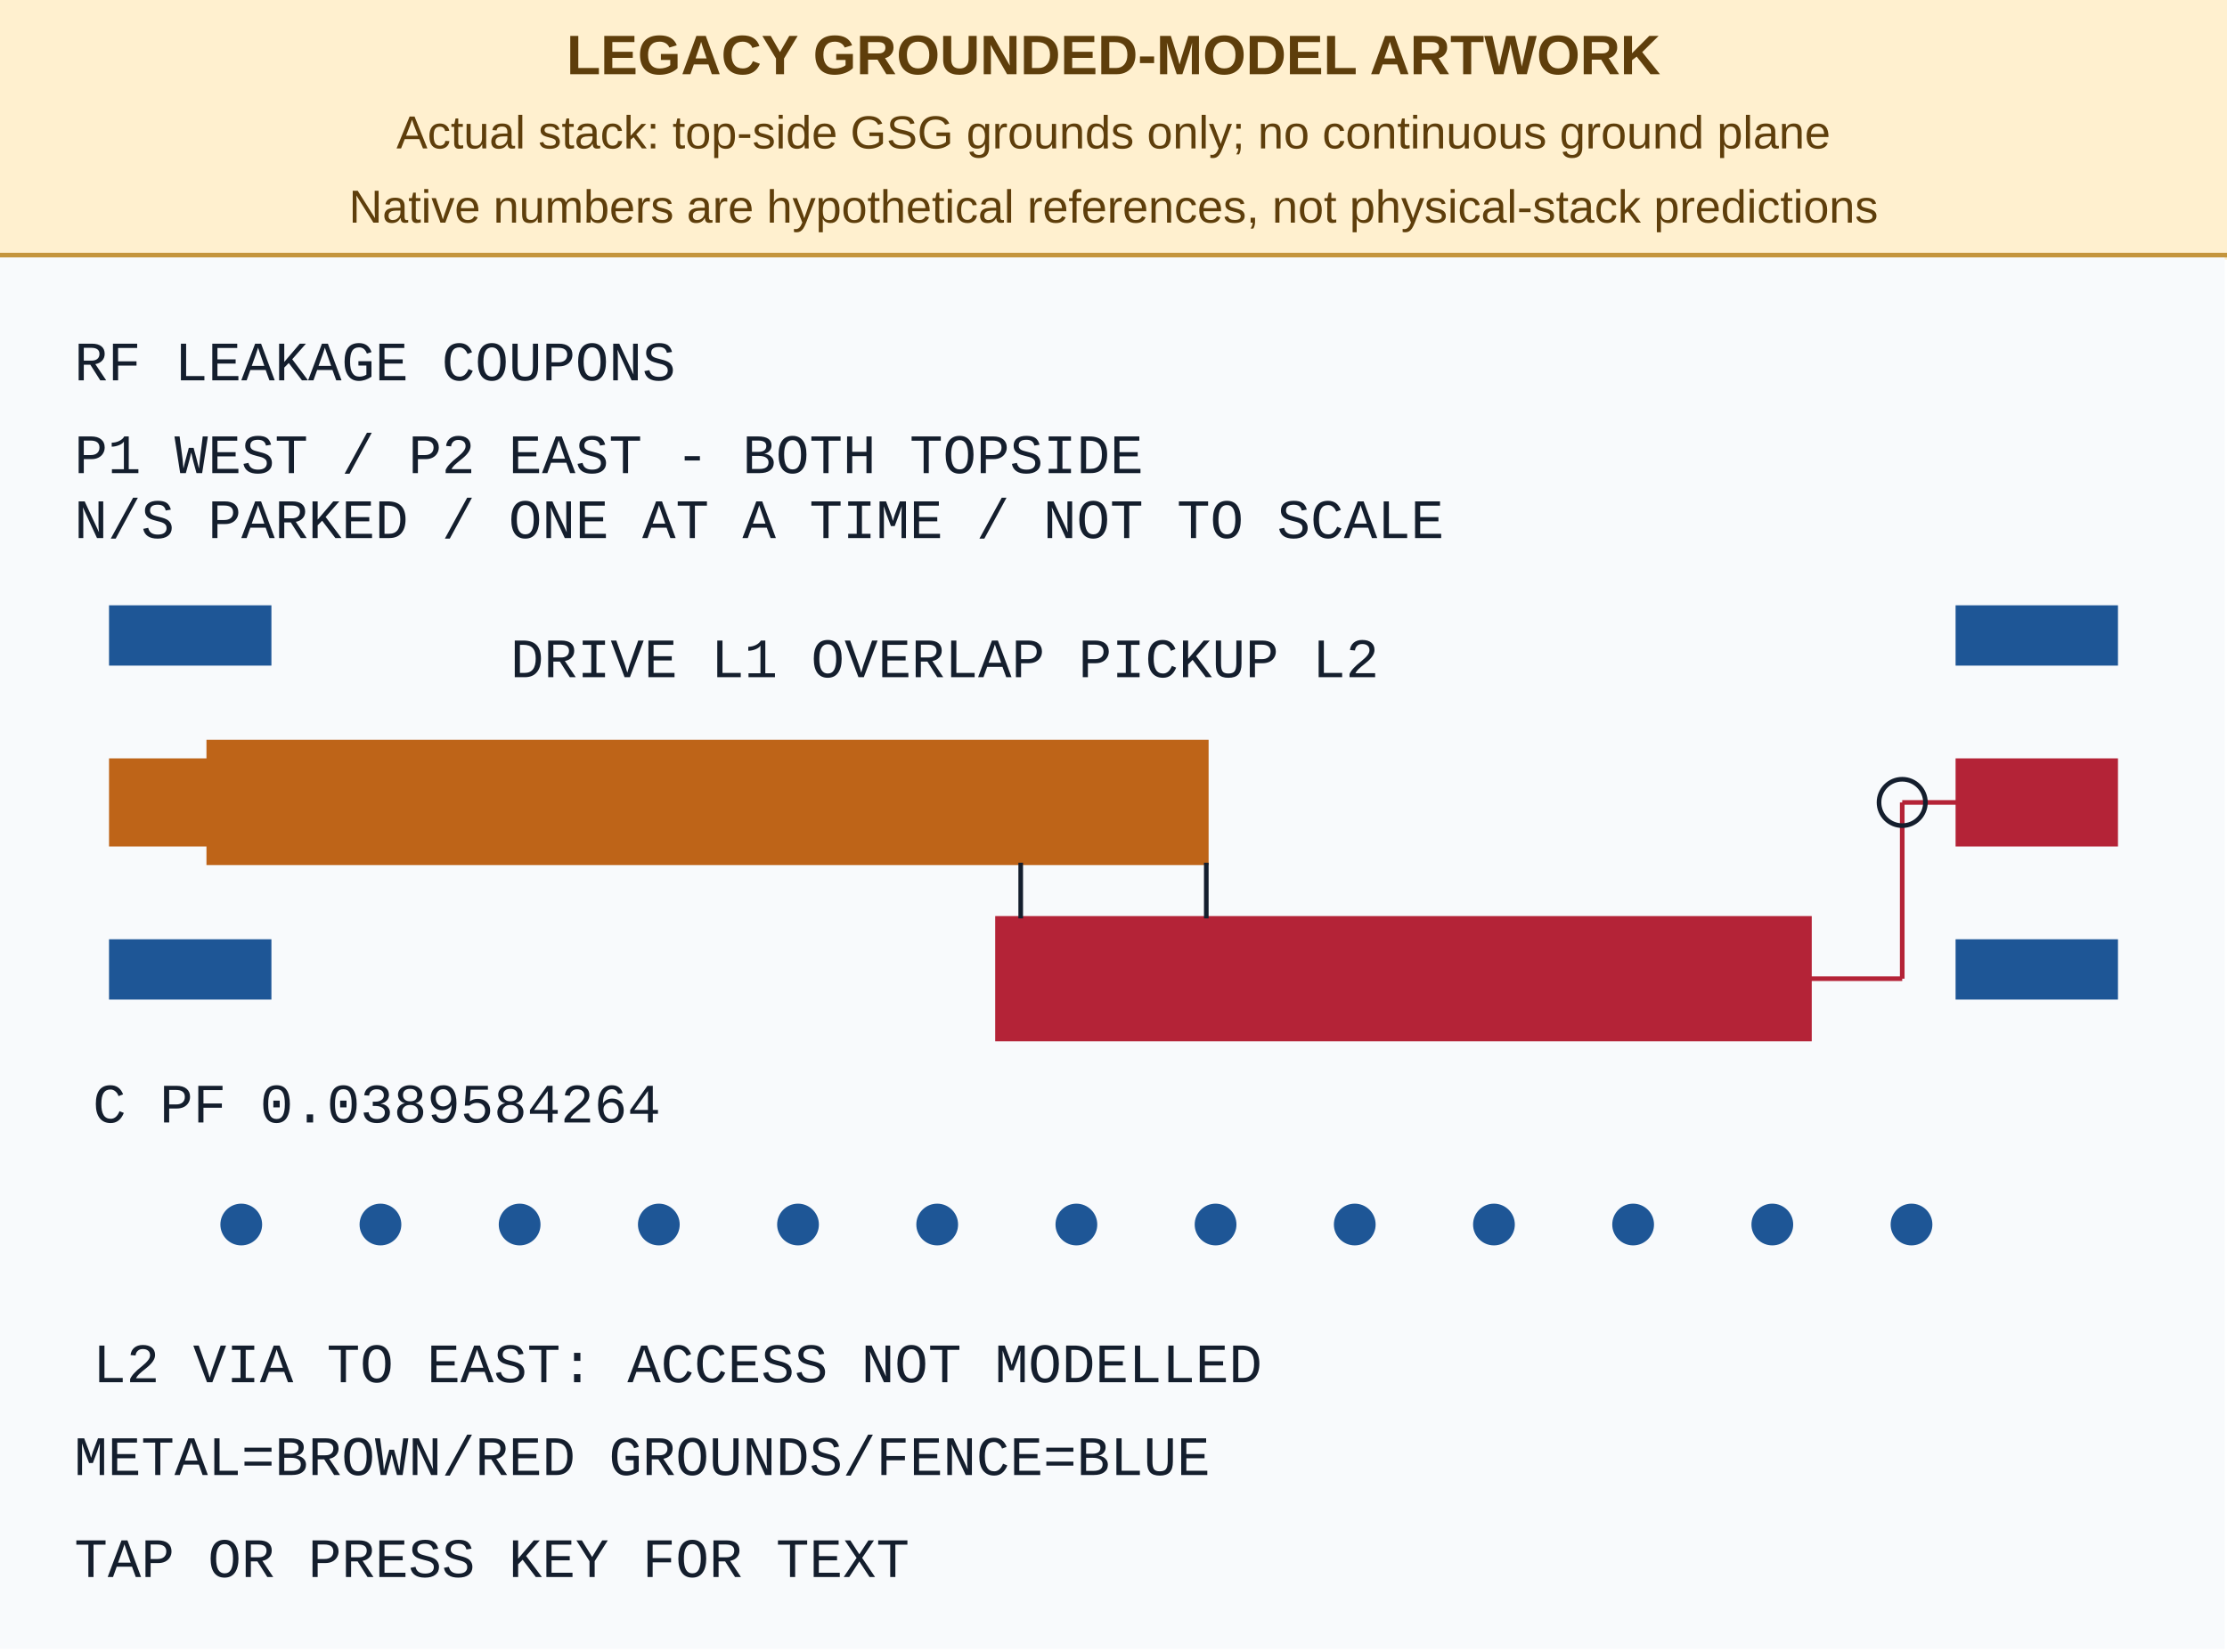
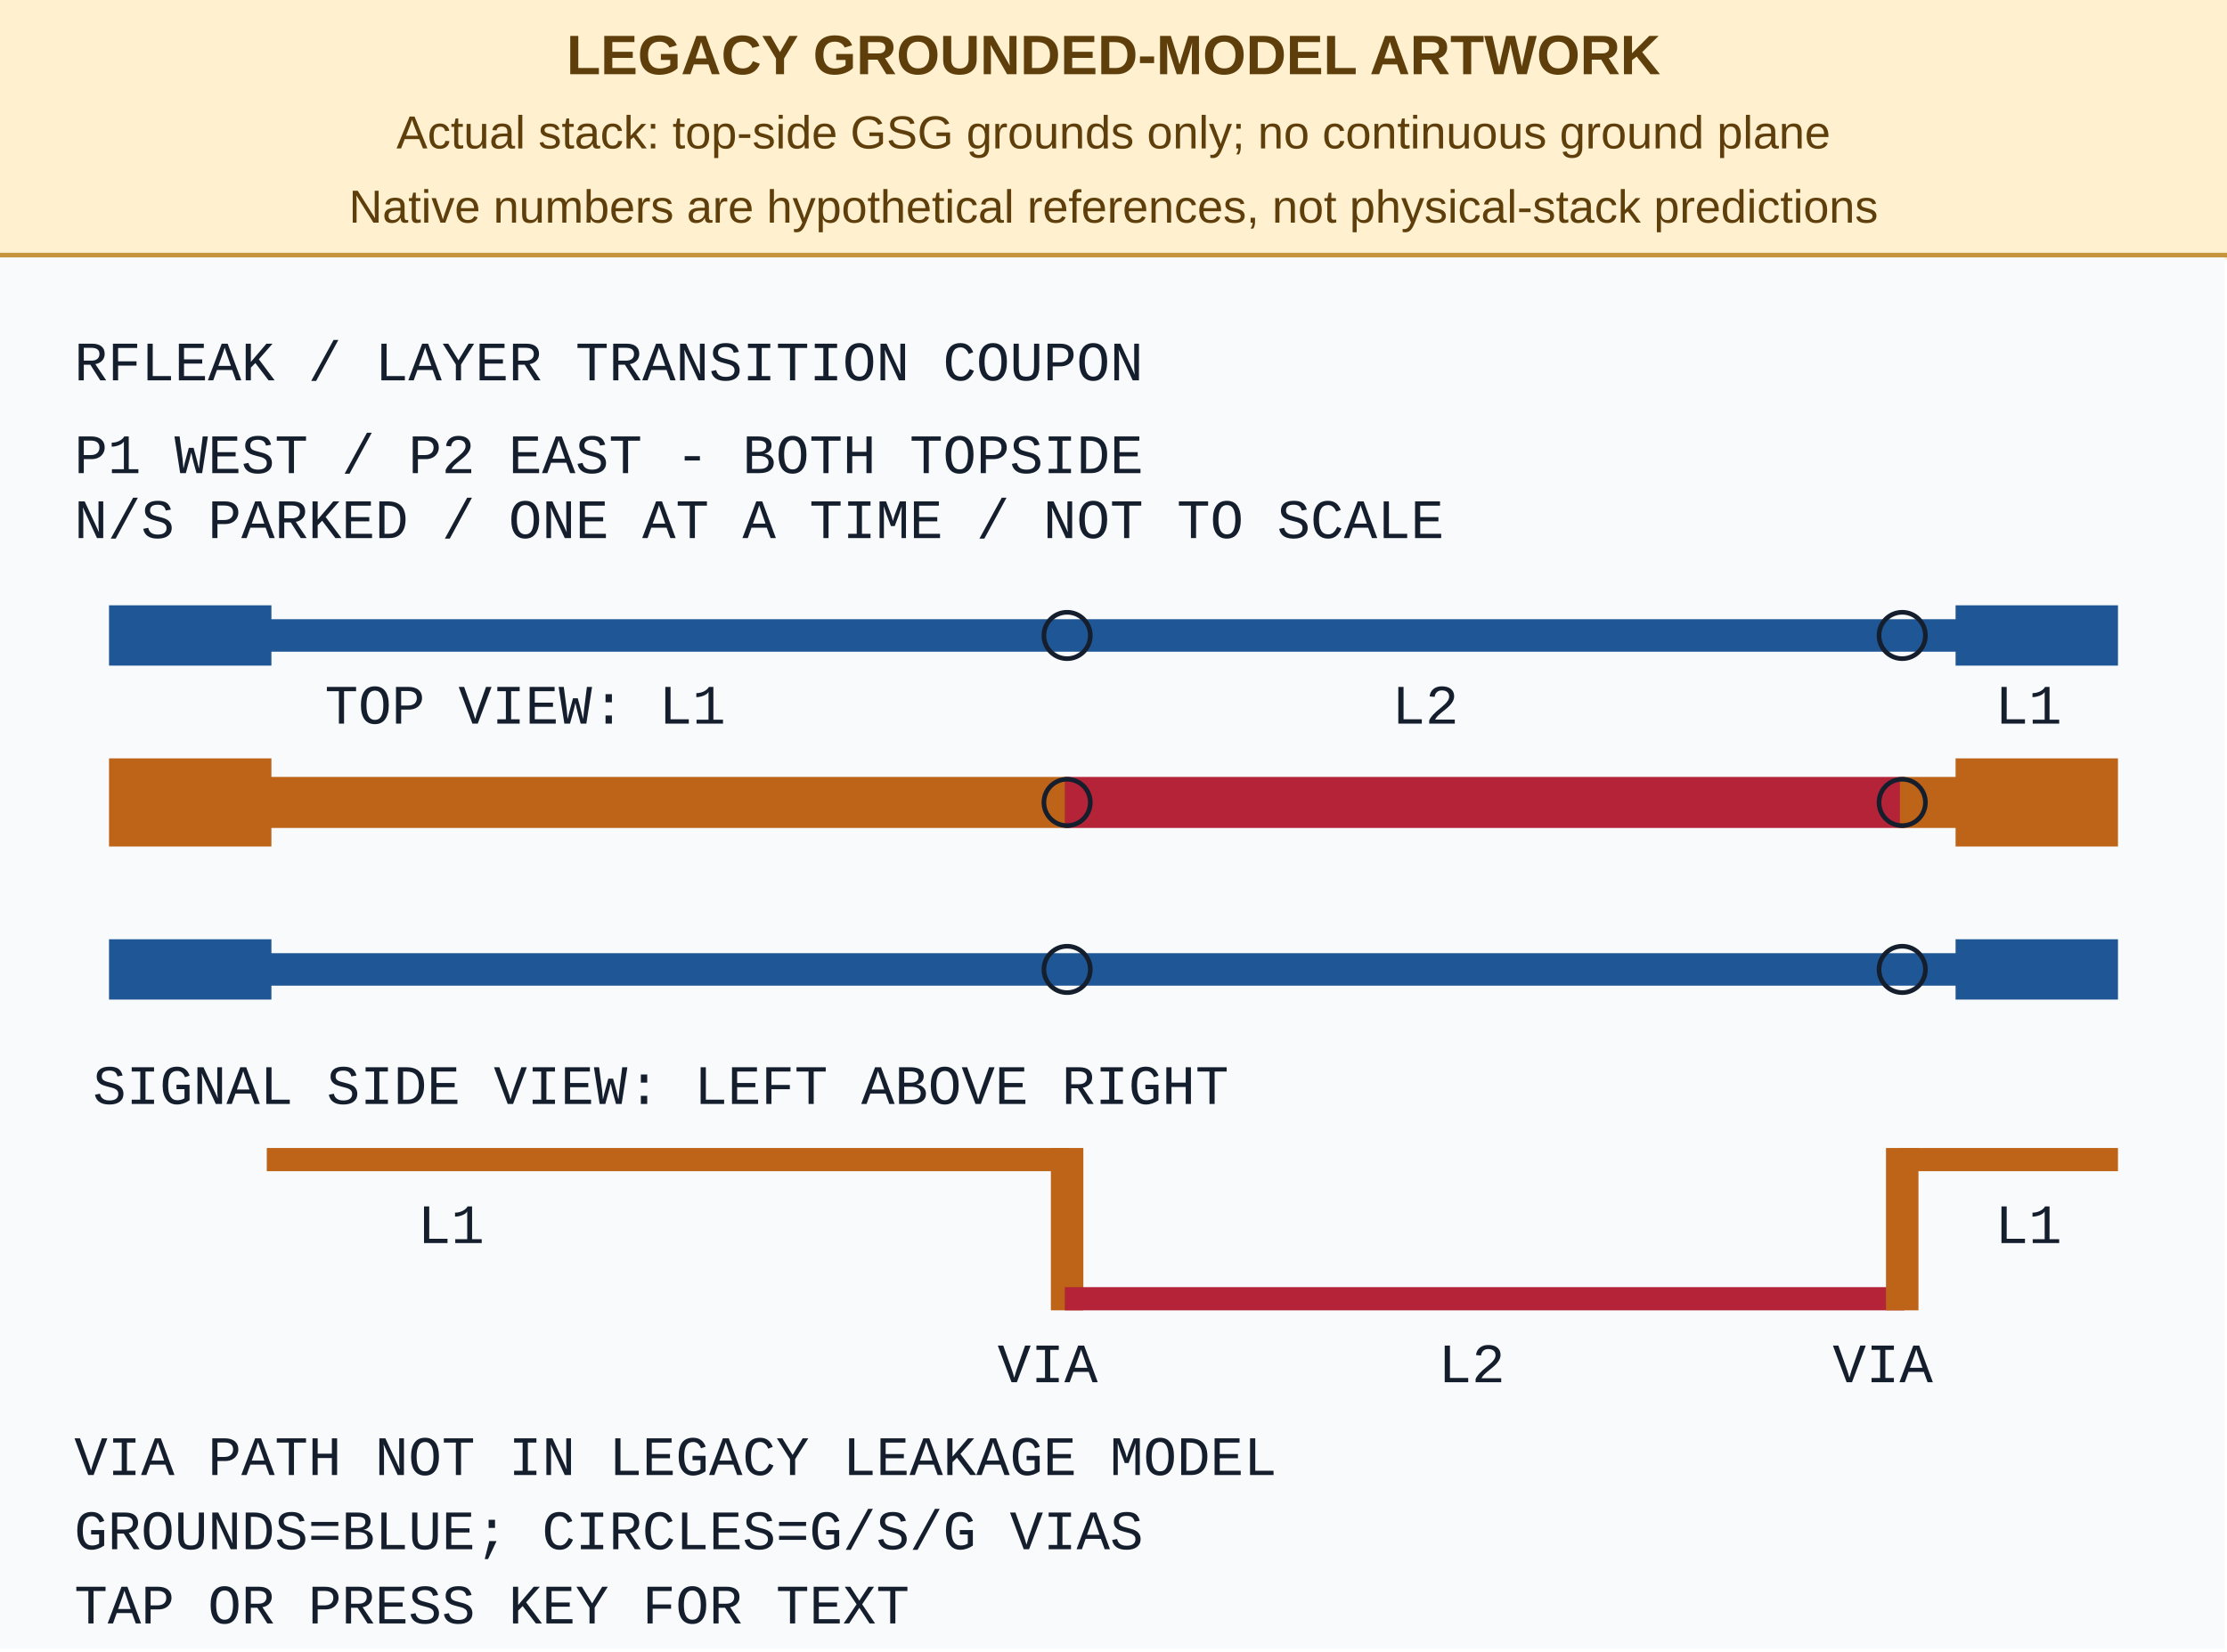
<svg xmlns="http://www.w3.org/2000/svg" width="480" height="356" viewBox="0 0 480 356">
  <rect width="480" height="56" fill="#fff0cf" />
  <path d="M0 55H480" stroke="#c4953d" />
  <text x="240" y="16" text-anchor="middle" fill="#5e3e0b" font-family="Arial,sans-serif" font-size="12" font-weight="bold">LEGACY GROUNDED-MODEL ARTWORK</text>
  <text x="240" y="32" text-anchor="middle" fill="#5e3e0b" font-family="Arial,sans-serif" font-size="10">Actual stack: top-side GSG grounds only; no continuous ground plane</text>
  <text x="240" y="48" text-anchor="middle" fill="#5e3e0b" font-family="Arial,sans-serif" font-size="10">Native numbers are hypothetical references, not physical-stack predictions</text>
  <g transform="translate(0 56)">
    <rect x="0" y="0" width="479" height="299" fill="rgb(248,250,252)" stroke="rgb(248,250,252)" />
-     <text x="16" y="26" fill="rgb(20,30,45)" font-family="Courier New,monospace" font-size="12">RF LEAKAGE COUPONS</text>
+     <text x="16" y="26" fill="rgb(20,30,45)" font-family="Courier New,monospace" font-size="12">RFLEAK / LAYER TRANSITION COUPON</text>
    <text x="16" y="46" fill="rgb(20,30,45)" font-family="Courier New,monospace" font-size="12">P1 WEST / P2 EAST - BOTH TOPSIDE</text>
    <text x="16" y="60" fill="rgb(20,30,45)" font-family="Courier New,monospace" font-size="12">N/S PARKED / ONE AT A TIME / NOT TO SCALE</text>
-     <rect x="45" y="104" width="215" height="26" fill="rgb(190,100,24)" stroke="rgb(190,100,24)" />
+     <rect x="58" y="112" width="172" height="10" fill="rgb(190,100,24)" stroke="rgb(190,100,24)" />
    <rect x="24" y="108" width="34" height="18" fill="rgb(190,100,24)" stroke="rgb(190,100,24)" />
    <rect x="24" y="75" width="34" height="12" fill="rgb(30,86,150)" stroke="rgb(30,86,150)" />
    <rect x="24" y="147" width="34" height="12" fill="rgb(30,86,150)" stroke="rgb(30,86,150)" />
-     <rect x="215" y="142" width="175" height="26" fill="rgb(180,35,55)" stroke="rgb(180,35,55)" />
-     <rect x="422" y="108" width="34" height="18" fill="rgb(180,35,55)" stroke="rgb(180,35,55)" />
+     <rect x="230" y="112" width="180" height="10" fill="rgb(180,35,55)" stroke="rgb(180,35,55)" />
+     <rect x="410" y="112" width="12" height="10" fill="rgb(190,100,24)" stroke="rgb(190,100,24)" />
+     <rect x="422" y="108" width="34" height="18" fill="rgb(190,100,24)" stroke="rgb(190,100,24)" />
+     <rect x="58" y="78" width="364" height="6" fill="rgb(30,86,150)" stroke="rgb(30,86,150)" />
+     <rect x="58" y="150" width="364" height="6" fill="rgb(30,86,150)" stroke="rgb(30,86,150)" />
    <rect x="422" y="75" width="34" height="12" fill="rgb(30,86,150)" stroke="rgb(30,86,150)" />
    <rect x="422" y="147" width="34" height="12" fill="rgb(30,86,150)" stroke="rgb(30,86,150)" />
-     <line x1="390" y1="155" x2="410" y2="155" stroke="rgb(180,35,55)" />
-     <line x1="410" y1="155" x2="410" y2="117" stroke="rgb(180,35,55)" />
-     <line x1="410" y1="117" x2="422" y2="117" stroke="rgb(180,35,55)" />
+     <circle cx="230" cy="81" r="5" fill="none" stroke="rgb(20,30,45)" />
+     <circle cx="410" cy="81" r="5" fill="none" stroke="rgb(20,30,45)" />
+     <circle cx="230" cy="117" r="5" fill="none" stroke="rgb(20,30,45)" />
    <circle cx="410" cy="117" r="5" fill="none" stroke="rgb(20,30,45)" />
-     <line x1="220" y1="130" x2="220" y2="142" stroke="rgb(20,30,45)" />
-     <line x1="260" y1="130" x2="260" y2="142" stroke="rgb(20,30,45)" />
-     <text x="110" y="90" fill="rgb(20,30,45)" font-family="Courier New,monospace" font-size="12">DRIVE L1     OVERLAP     PICKUP L2</text>
-     <circle cx="52" cy="208" r="4" fill="rgb(30,86,150)" stroke="rgb(30,86,150)" />
-     <circle cx="82" cy="208" r="4" fill="rgb(30,86,150)" stroke="rgb(30,86,150)" />
-     <circle cx="112" cy="208" r="4" fill="rgb(30,86,150)" stroke="rgb(30,86,150)" />
-     <circle cx="142" cy="208" r="4" fill="rgb(30,86,150)" stroke="rgb(30,86,150)" />
-     <circle cx="172" cy="208" r="4" fill="rgb(30,86,150)" stroke="rgb(30,86,150)" />
-     <circle cx="202" cy="208" r="4" fill="rgb(30,86,150)" stroke="rgb(30,86,150)" />
-     <circle cx="232" cy="208" r="4" fill="rgb(30,86,150)" stroke="rgb(30,86,150)" />
-     <circle cx="262" cy="208" r="4" fill="rgb(30,86,150)" stroke="rgb(30,86,150)" />
-     <circle cx="292" cy="208" r="4" fill="rgb(30,86,150)" stroke="rgb(30,86,150)" />
-     <circle cx="322" cy="208" r="4" fill="rgb(30,86,150)" stroke="rgb(30,86,150)" />
-     <circle cx="352" cy="208" r="4" fill="rgb(30,86,150)" stroke="rgb(30,86,150)" />
-     <circle cx="382" cy="208" r="4" fill="rgb(30,86,150)" stroke="rgb(30,86,150)" />
-     <circle cx="412" cy="208" r="4" fill="rgb(30,86,150)" stroke="rgb(30,86,150)" />
-     <text x="20" y="186" fill="rgb(20,30,45)" font-family="Courier New,monospace" font-size="12">C PF  0.0389584264</text>
-     <text x="20" y="242" fill="rgb(20,30,45)" font-family="Courier New,monospace" font-size="12">L2 VIA TO EAST: ACCESS NOT MODELLED</text>
-     <text x="16" y="262" fill="rgb(20,30,45)" font-family="Courier New,monospace" font-size="12">METAL=BROWN/RED GROUNDS/FENCE=BLUE</text>
-     <text x="16" y="284" fill="rgb(20,30,45)" font-family="Courier New,monospace" font-size="12">TAP OR PRESS KEY FOR TEXT</text>
+     <circle cx="230" cy="153" r="5" fill="none" stroke="rgb(20,30,45)" />
+     <circle cx="410" cy="153" r="5" fill="none" stroke="rgb(20,30,45)" />
+     <text x="70" y="100" fill="rgb(20,30,45)" font-family="Courier New,monospace" font-size="12">TOP VIEW: L1</text>
+     <text x="300" y="100" fill="rgb(20,30,45)" font-family="Courier New,monospace" font-size="12">L2</text>
+     <text x="430" y="100" fill="rgb(20,30,45)" font-family="Courier New,monospace" font-size="12">L1</text>
+     <text x="20" y="182" fill="rgb(20,30,45)" font-family="Courier New,monospace" font-size="12">SIGNAL SIDE VIEW: LEFT ABOVE RIGHT</text>
+     <rect x="58" y="192" width="172" height="4" fill="rgb(190,100,24)" stroke="rgb(190,100,24)" />
+     <rect x="227" y="192" width="6" height="34" fill="rgb(190,100,24)" stroke="rgb(190,100,24)" />
+     <rect x="230" y="222" width="180" height="4" fill="rgb(180,35,55)" stroke="rgb(180,35,55)" />
+     <rect x="407" y="192" width="6" height="34" fill="rgb(190,100,24)" stroke="rgb(190,100,24)" />
+     <rect x="410" y="192" width="46" height="4" fill="rgb(190,100,24)" stroke="rgb(190,100,24)" />
+     <text x="90" y="212" fill="rgb(20,30,45)" font-family="Courier New,monospace" font-size="12">L1</text>
+     <text x="215" y="242" fill="rgb(20,30,45)" font-family="Courier New,monospace" font-size="12">VIA</text>
+     <text x="310" y="242" fill="rgb(20,30,45)" font-family="Courier New,monospace" font-size="12">L2</text>
+     <text x="395" y="242" fill="rgb(20,30,45)" font-family="Courier New,monospace" font-size="12">VIA</text>
+     <text x="430" y="212" fill="rgb(20,30,45)" font-family="Courier New,monospace" font-size="12">L1</text>
+     <text x="16" y="262" fill="rgb(20,30,45)" font-family="Courier New,monospace" font-size="12">VIA PATH NOT IN LEGACY LEAKAGE MODEL</text>
+     <text x="16" y="278" fill="rgb(20,30,45)" font-family="Courier New,monospace" font-size="12">GROUNDS=BLUE; CIRCLES=G/S/G VIAS</text>
+     <text x="16" y="294" fill="rgb(20,30,45)" font-family="Courier New,monospace" font-size="12">TAP OR PRESS KEY FOR TEXT</text>
  </g>
</svg>
